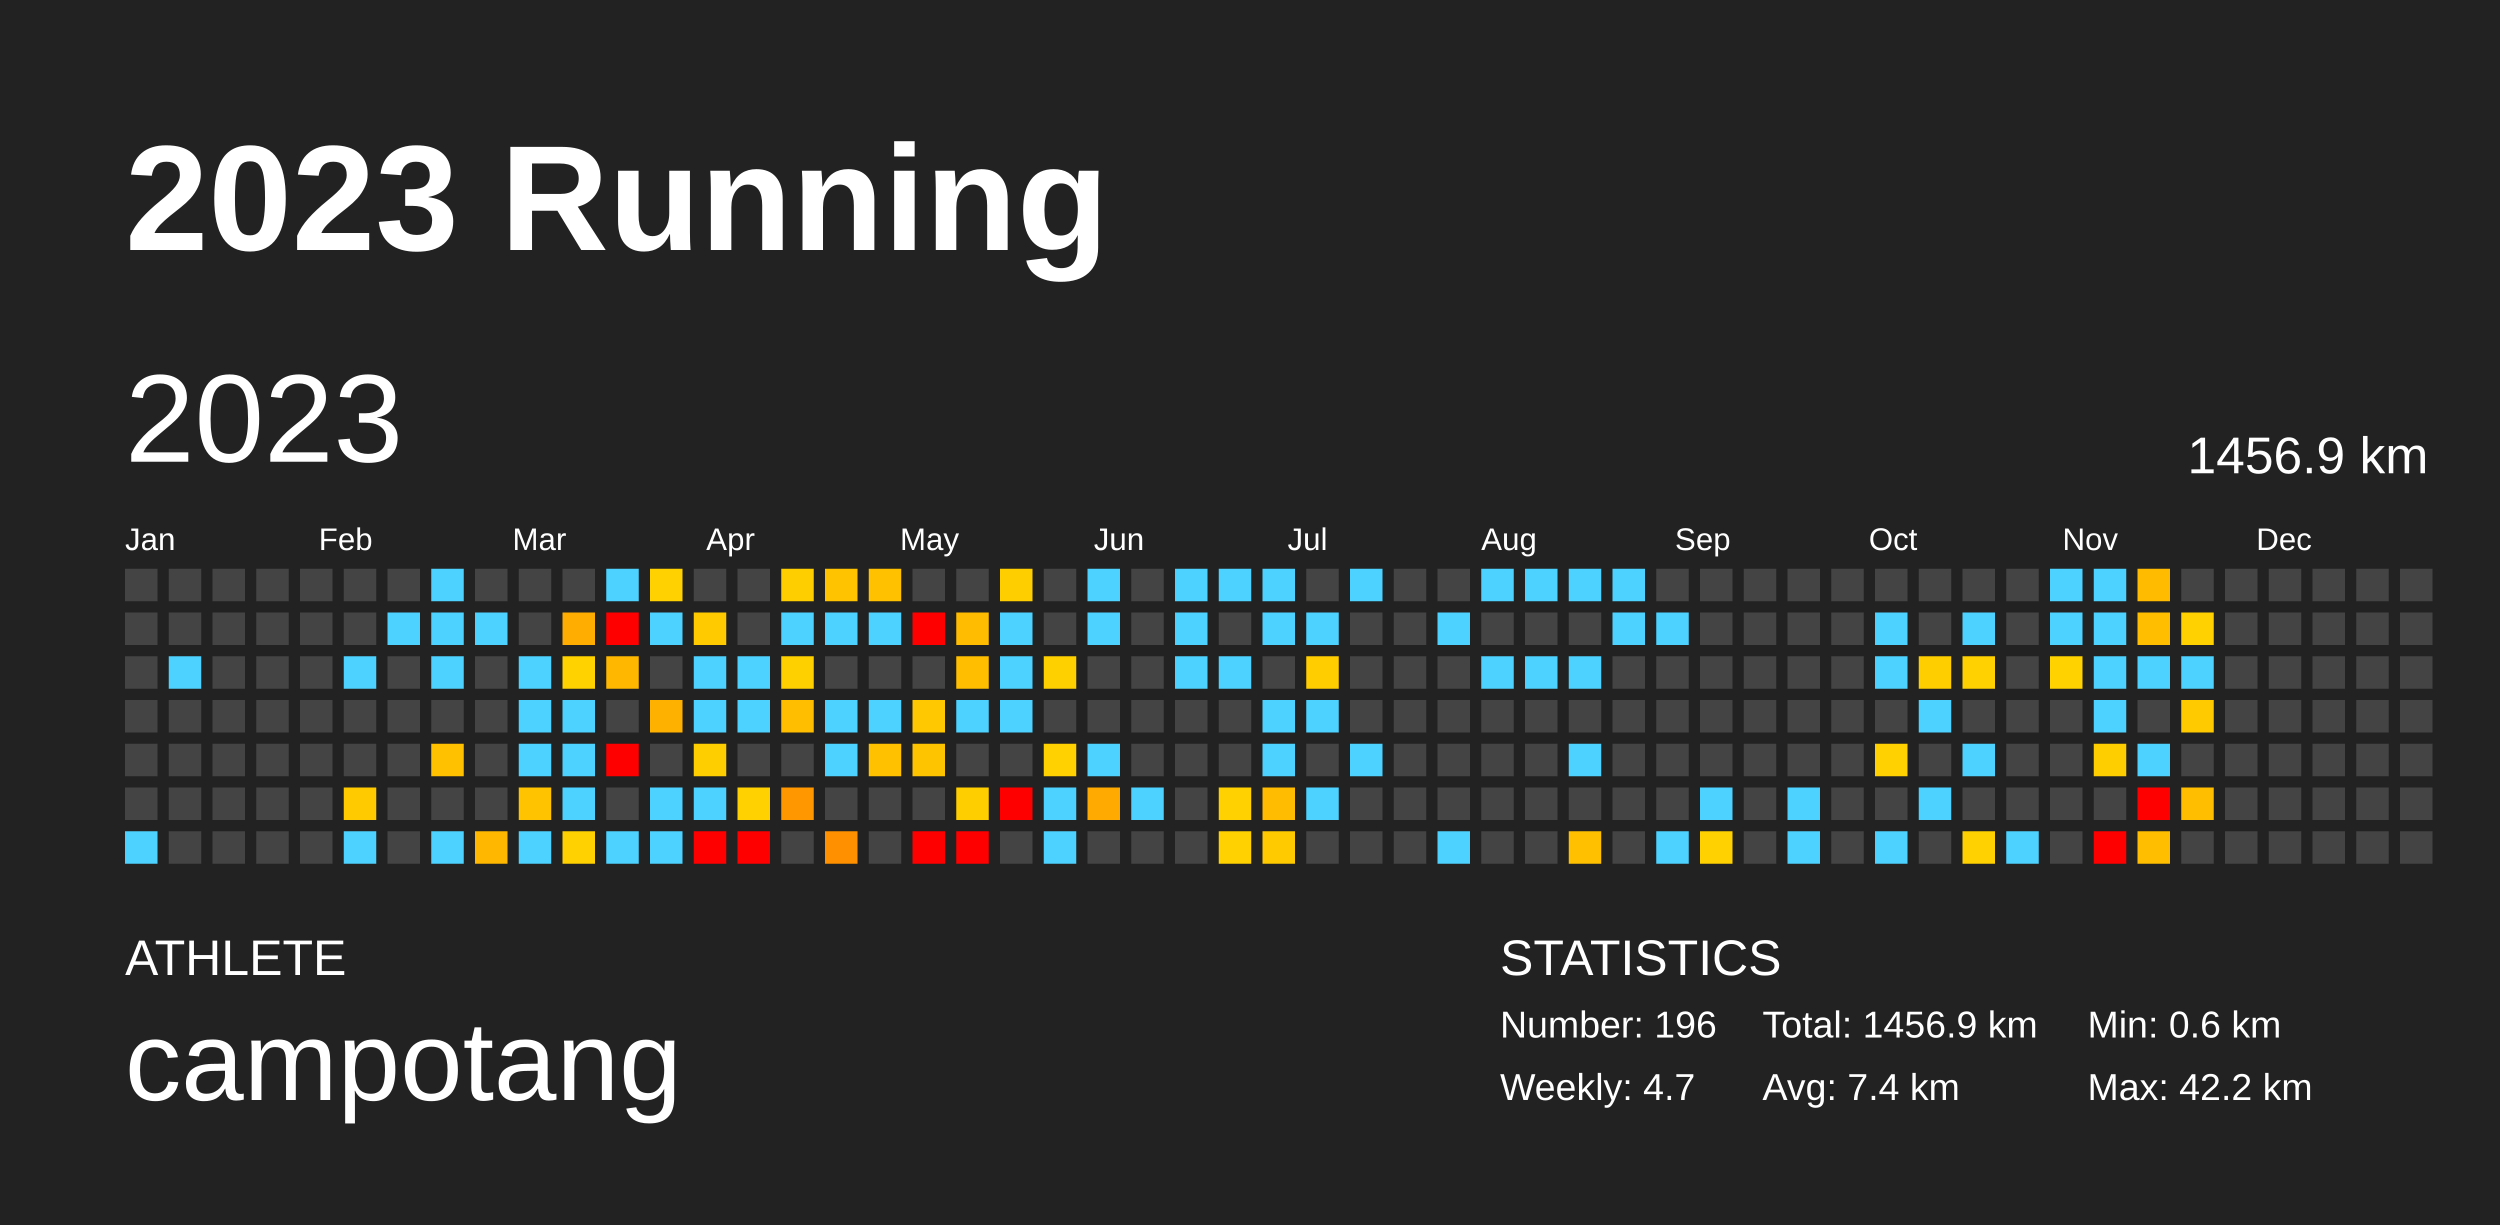
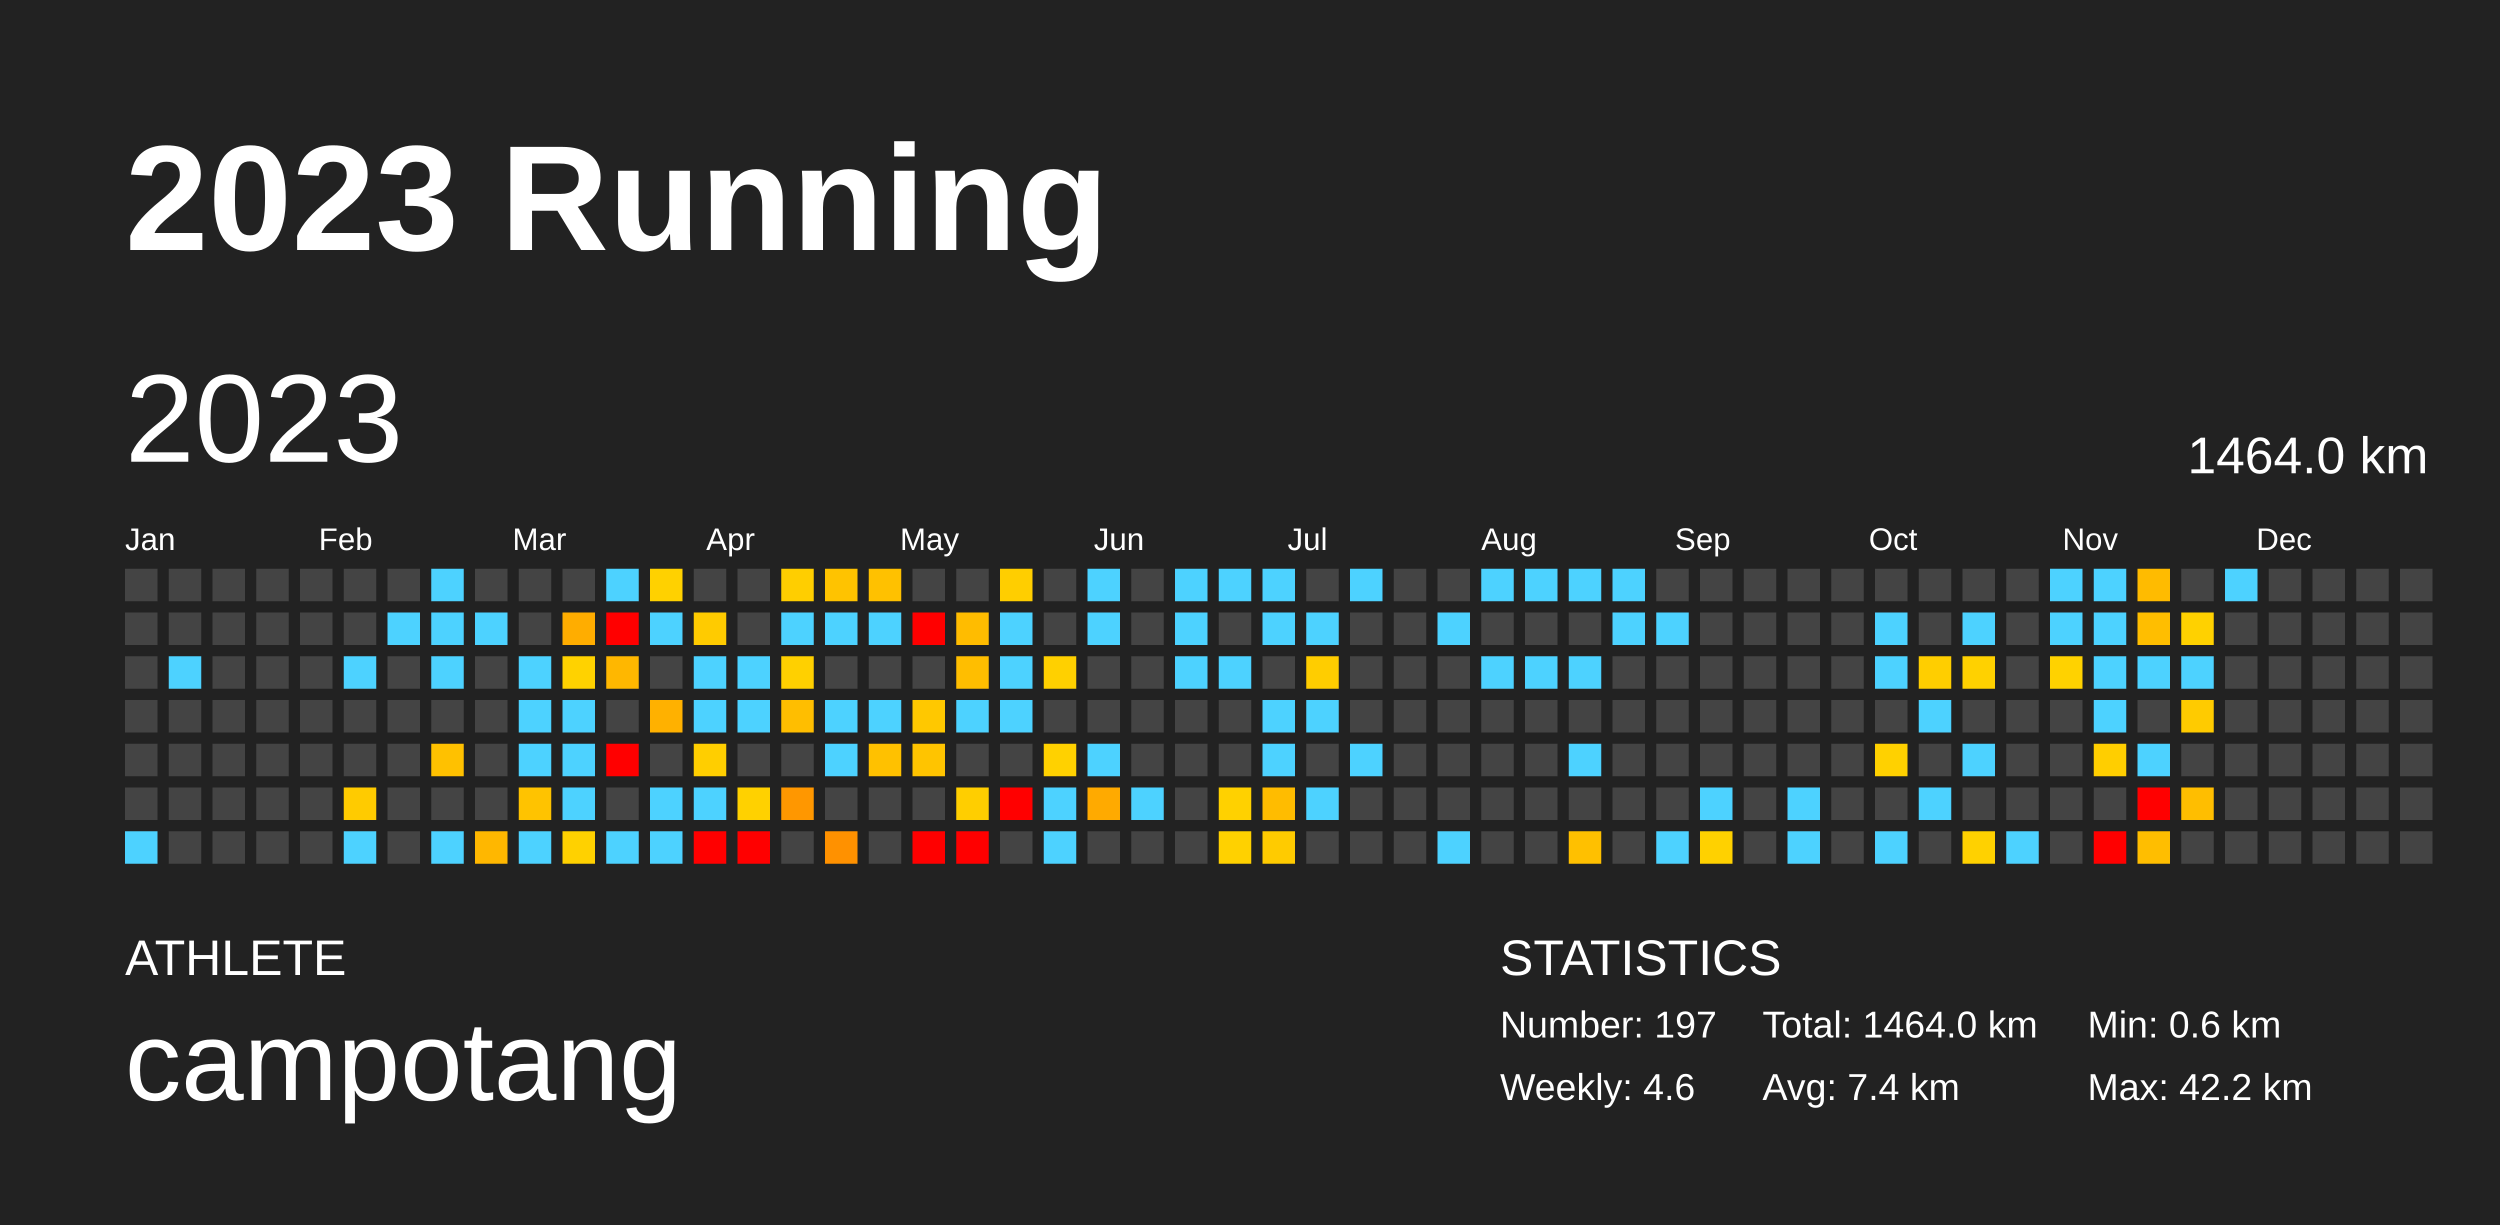
<svg xmlns="http://www.w3.org/2000/svg" baseProfile="full" height="98mm" version="1.1" viewBox="0,0,200,98" width="200mm">
  <defs />
  <rect fill="#222222" height="98" width="200" x="0" y="0" />
  <text fill="#FFFFFF" style="font-size:12px; font-family:Arial; font-weight:bold;" x="10" y="20">2023 Running</text>
  <text fill="#FFFFFF" style="font-size:4px; font-family:Arial" x="10" y="78">ATHLETE</text>
  <text fill="#FFFFFF" style="font-size:9px; font-family:Arial" x="10" y="88">campotang</text>
  <text fill="#FFFFFF" style="font-size:4px; font-family:Arial" x="120" y="78">STATISTICS</text>
-   <text fill="#FFFFFF" style="font-size:3px; font-family:Arial" x="120" y="83">Number: 196</text>
-   <text fill="#FFFFFF" style="font-size:3px; font-family:Arial" x="120" y="88">Weekly: 4.7</text>
-   <text fill="#FFFFFF" style="font-size:3px; font-family:Arial" x="141" y="83">Total: 1456.9 km</text>
+   <text fill="#FFFFFF" style="font-size:3px; font-family:Arial" x="120" y="83">Number: 197</text>
+   <text fill="#FFFFFF" style="font-size:3px; font-family:Arial" x="120" y="88">Weekly: 4.6</text>
+   <text fill="#FFFFFF" style="font-size:3px; font-family:Arial" x="141" y="83">Total: 1464.0 km</text>
  <text fill="#FFFFFF" style="font-size:3px; font-family:Arial" x="141" y="88">Avg: 7.4 km</text>
  <text fill="#FFFFFF" style="font-size:3px; font-family:Arial" x="167" y="83">Min: 0.6 km</text>
  <text fill="#FFFFFF" style="font-size:3px; font-family:Arial" x="167" y="88">Max: 42.2 km</text>
  <text dominant-baseline="hanging" fill="#FFFFFF" style="font-size:10.0px; font-family:Arial;" x="10" y="30">2023</text>
-   <text dominant-baseline="hanging" fill="#FFFFFF" style="font-size:4.125px; font-family:Arial;" x="175" y="35">1456.9 km</text>
+   <text dominant-baseline="hanging" fill="#FFFFFF" style="font-size:4.125px; font-family:Arial;" x="175" y="35">1464.0 km</text>
  <text fill="#FFFFFF" style="font-size:2.5px; font-family:Arial" x="10.0" y="44">Jan</text>
  <text fill="#FFFFFF" style="font-size:2.5px; font-family:Arial" x="25.5" y="44">Feb</text>
  <text fill="#FFFFFF" style="font-size:2.5px; font-family:Arial" x="41.0" y="44">Mar</text>
  <text fill="#FFFFFF" style="font-size:2.5px; font-family:Arial" x="56.5" y="44">Apr</text>
  <text fill="#FFFFFF" style="font-size:2.5px; font-family:Arial" x="72.0" y="44">May</text>
  <text fill="#FFFFFF" style="font-size:2.5px; font-family:Arial" x="87.5" y="44">Jun</text>
  <text fill="#FFFFFF" style="font-size:2.5px; font-family:Arial" x="103.0" y="44">Jul</text>
  <text fill="#FFFFFF" style="font-size:2.5px; font-family:Arial" x="118.5" y="44">Aug</text>
  <text fill="#FFFFFF" style="font-size:2.5px; font-family:Arial" x="134.0" y="44">Sep</text>
  <text fill="#FFFFFF" style="font-size:2.5px; font-family:Arial" x="149.5" y="44">Oct</text>
  <text fill="#FFFFFF" style="font-size:2.5px; font-family:Arial" x="165.0" y="44">Nov</text>
  <text fill="#FFFFFF" style="font-size:2.5px; font-family:Arial" x="180.5" y="44">Dec</text>
  <rect fill="#444444" height="2.6" width="2.6" x="10.0" y="45.5" />
  <rect fill="#444444" height="2.6" width="2.6" x="10.0" y="49.0" />
  <rect fill="#444444" height="2.6" width="2.6" x="10.0" y="52.5" />
  <rect fill="#444444" height="2.6" width="2.6" x="10.0" y="56.0" />
  <rect fill="#444444" height="2.6" width="2.6" x="10.0" y="59.5" />
  <rect fill="#444444" height="2.6" width="2.6" x="10.0" y="63.0" />
  <rect fill="#4dd2ff" height="2.6" width="2.6" x="10.0" y="66.5" />
  <rect fill="#444444" height="2.6" width="2.6" x="13.5" y="45.5" />
  <rect fill="#444444" height="2.6" width="2.6" x="13.5" y="49.0" />
  <rect fill="#4dd2ff" height="2.6" width="2.6" x="13.5" y="52.5" />
  <rect fill="#444444" height="2.6" width="2.6" x="13.5" y="56.0" />
  <rect fill="#444444" height="2.6" width="2.6" x="13.5" y="59.5" />
  <rect fill="#444444" height="2.6" width="2.6" x="13.5" y="63.0" />
  <rect fill="#444444" height="2.6" width="2.6" x="13.5" y="66.5" />
  <rect fill="#444444" height="2.6" width="2.6" x="17.0" y="45.5" />
  <rect fill="#444444" height="2.6" width="2.6" x="17.0" y="49.0" />
  <rect fill="#444444" height="2.6" width="2.6" x="17.0" y="52.5" />
  <rect fill="#444444" height="2.6" width="2.6" x="17.0" y="56.0" />
  <rect fill="#444444" height="2.6" width="2.6" x="17.0" y="59.5" />
  <rect fill="#444444" height="2.6" width="2.6" x="17.0" y="63.0" />
  <rect fill="#444444" height="2.6" width="2.6" x="17.0" y="66.5" />
  <rect fill="#444444" height="2.6" width="2.6" x="20.5" y="45.5" />
  <rect fill="#444444" height="2.6" width="2.6" x="20.5" y="49.0" />
  <rect fill="#444444" height="2.6" width="2.6" x="20.5" y="52.5" />
  <rect fill="#444444" height="2.6" width="2.6" x="20.5" y="56.0" />
  <rect fill="#444444" height="2.6" width="2.6" x="20.5" y="59.5" />
  <rect fill="#444444" height="2.6" width="2.6" x="20.5" y="63.0" />
  <rect fill="#444444" height="2.6" width="2.6" x="20.5" y="66.5" />
  <rect fill="#444444" height="2.6" width="2.6" x="24.0" y="45.5" />
  <rect fill="#444444" height="2.6" width="2.6" x="24.0" y="49.0" />
  <rect fill="#444444" height="2.6" width="2.6" x="24.0" y="52.5" />
  <rect fill="#444444" height="2.6" width="2.6" x="24.0" y="56.0" />
  <rect fill="#444444" height="2.6" width="2.6" x="24.0" y="59.5" />
  <rect fill="#444444" height="2.6" width="2.6" x="24.0" y="63.0" />
  <rect fill="#444444" height="2.6" width="2.6" x="24.0" y="66.5" />
  <rect fill="#444444" height="2.6" width="2.6" x="27.5" y="45.5" />
  <rect fill="#444444" height="2.6" width="2.6" x="27.5" y="49.0" />
  <rect fill="#4dd2ff" height="2.6" width="2.6" x="27.5" y="52.5" />
  <rect fill="#444444" height="2.6" width="2.6" x="27.5" y="56.0" />
  <rect fill="#444444" height="2.6" width="2.6" x="27.5" y="59.5" />
  <rect fill="#ffcb00" height="2.6" width="2.6" x="27.5" y="63.0" />
  <rect fill="#4dd2ff" height="2.6" width="2.6" x="27.5" y="66.5" />
  <rect fill="#444444" height="2.6" width="2.6" x="31.0" y="45.5" />
  <rect fill="#4dd2ff" height="2.6" width="2.6" x="31.0" y="49.0" />
  <rect fill="#444444" height="2.6" width="2.6" x="31.0" y="52.5" />
  <rect fill="#444444" height="2.6" width="2.6" x="31.0" y="56.0" />
  <rect fill="#444444" height="2.6" width="2.6" x="31.0" y="59.5" />
  <rect fill="#444444" height="2.6" width="2.6" x="31.0" y="63.0" />
  <rect fill="#444444" height="2.6" width="2.6" x="31.0" y="66.5" />
  <rect fill="#4dd2ff" height="2.6" width="2.6" x="34.5" y="45.5" />
  <rect fill="#4dd2ff" height="2.6" width="2.6" x="34.5" y="49.0" />
  <rect fill="#4dd2ff" height="2.6" width="2.6" x="34.5" y="52.5" />
  <rect fill="#444444" height="2.6" width="2.6" x="34.5" y="56.0" />
  <rect fill="#ffc100" height="2.6" width="2.6" x="34.5" y="59.5" />
  <rect fill="#444444" height="2.6" width="2.6" x="34.5" y="63.0" />
  <rect fill="#4dd2ff" height="2.6" width="2.6" x="34.5" y="66.5" />
  <rect fill="#444444" height="2.6" width="2.6" x="38.0" y="45.5" />
  <rect fill="#4dd2ff" height="2.6" width="2.6" x="38.0" y="49.0" />
  <rect fill="#444444" height="2.6" width="2.6" x="38.0" y="52.5" />
  <rect fill="#444444" height="2.6" width="2.6" x="38.0" y="56.0" />
  <rect fill="#444444" height="2.6" width="2.6" x="38.0" y="59.5" />
  <rect fill="#444444" height="2.6" width="2.6" x="38.0" y="63.0" />
  <rect fill="#ffb700" height="2.6" width="2.6" x="38.0" y="66.5" />
  <rect fill="#444444" height="2.6" width="2.6" x="41.5" y="45.5" />
  <rect fill="#444444" height="2.6" width="2.6" x="41.5" y="49.0" />
  <rect fill="#4dd2ff" height="2.6" width="2.6" x="41.5" y="52.5" />
  <rect fill="#4dd2ff" height="2.6" width="2.6" x="41.5" y="56.0" />
  <rect fill="#4dd2ff" height="2.6" width="2.6" x="41.5" y="59.5" />
  <rect fill="#ffc300" height="2.6" width="2.6" x="41.5" y="63.0" />
  <rect fill="#4dd2ff" height="2.6" width="2.6" x="41.5" y="66.5" />
  <rect fill="#444444" height="2.6" width="2.6" x="45.0" y="45.5" />
  <rect fill="#ffad00" height="2.6" width="2.6" x="45.0" y="49.0" />
  <rect fill="#ffd200" height="2.6" width="2.6" x="45.0" y="52.5" />
  <rect fill="#4dd2ff" height="2.6" width="2.6" x="45.0" y="56.0" />
  <rect fill="#4dd2ff" height="2.6" width="2.6" x="45.0" y="59.5" />
  <rect fill="#4dd2ff" height="2.6" width="2.6" x="45.0" y="63.0" />
  <rect fill="#ffd100" height="2.6" width="2.6" x="45.0" y="66.5" />
  <rect fill="#4dd2ff" height="2.6" width="2.6" x="48.5" y="45.5" />
  <rect fill="red" height="2.6" width="2.6" x="48.5" y="49.0" />
  <rect fill="#ffb700" height="2.6" width="2.6" x="48.5" y="52.5" />
  <rect fill="#444444" height="2.6" width="2.6" x="48.5" y="56.0" />
  <rect fill="red" height="2.6" width="2.6" x="48.5" y="59.5" />
  <rect fill="#444444" height="2.6" width="2.6" x="48.5" y="63.0" />
  <rect fill="#4dd2ff" height="2.6" width="2.6" x="48.5" y="66.5" />
  <rect fill="#ffd100" height="2.6" width="2.6" x="52.0" y="45.5" />
  <rect fill="#4dd2ff" height="2.6" width="2.6" x="52.0" y="49.0" />
  <rect fill="#444444" height="2.6" width="2.6" x="52.0" y="52.5" />
  <rect fill="#ffb100" height="2.6" width="2.6" x="52.0" y="56.0" />
  <rect fill="#444444" height="2.6" width="2.6" x="52.0" y="59.5" />
  <rect fill="#4dd2ff" height="2.6" width="2.6" x="52.0" y="63.0" />
  <rect fill="#4dd2ff" height="2.6" width="2.6" x="52.0" y="66.5" />
  <rect fill="#444444" height="2.6" width="2.6" x="55.5" y="45.5" />
  <rect fill="#ffcb00" height="2.6" width="2.6" x="55.5" y="49.0" />
  <rect fill="#4dd2ff" height="2.6" width="2.6" x="55.5" y="52.5" />
  <rect fill="#4dd2ff" height="2.6" width="2.6" x="55.5" y="56.0" />
  <rect fill="#ffce00" height="2.6" width="2.6" x="55.5" y="59.5" />
  <rect fill="#4dd2ff" height="2.6" width="2.6" x="55.5" y="63.0" />
  <rect fill="red" height="2.6" width="2.6" x="55.5" y="66.5" />
  <rect fill="#444444" height="2.6" width="2.6" x="59.0" y="45.5" />
  <rect fill="#444444" height="2.6" width="2.6" x="59.0" y="49.0" />
  <rect fill="#4dd2ff" height="2.6" width="2.6" x="59.0" y="52.5" />
  <rect fill="#4dd2ff" height="2.6" width="2.6" x="59.0" y="56.0" />
  <rect fill="#444444" height="2.6" width="2.6" x="59.0" y="59.5" />
  <rect fill="#ffd100" height="2.6" width="2.6" x="59.0" y="63.0" />
  <rect fill="red" height="2.6" width="2.6" x="59.0" y="66.5" />
  <rect fill="#ffce00" height="2.6" width="2.6" x="62.5" y="45.5" />
  <rect fill="#4dd2ff" height="2.6" width="2.6" x="62.5" y="49.0" />
  <rect fill="#ffd000" height="2.6" width="2.6" x="62.5" y="52.5" />
  <rect fill="#ffbe00" height="2.6" width="2.6" x="62.5" y="56.0" />
  <rect fill="#444444" height="2.6" width="2.6" x="62.5" y="59.5" />
  <rect fill="#ff9700" height="2.6" width="2.6" x="62.5" y="63.0" />
  <rect fill="#444444" height="2.6" width="2.6" x="62.5" y="66.5" />
  <rect fill="#ffc300" height="2.6" width="2.6" x="66.0" y="45.5" />
  <rect fill="#4dd2ff" height="2.6" width="2.6" x="66.0" y="49.0" />
  <rect fill="#444444" height="2.6" width="2.6" x="66.0" y="52.5" />
  <rect fill="#4dd2ff" height="2.6" width="2.6" x="66.0" y="56.0" />
  <rect fill="#4dd2ff" height="2.6" width="2.6" x="66.0" y="59.5" />
  <rect fill="#444444" height="2.6" width="2.6" x="66.0" y="63.0" />
  <rect fill="#ff9100" height="2.6" width="2.6" x="66.0" y="66.5" />
  <rect fill="#ffc100" height="2.6" width="2.6" x="69.5" y="45.5" />
  <rect fill="#4dd2ff" height="2.6" width="2.6" x="69.5" y="49.0" />
  <rect fill="#444444" height="2.6" width="2.6" x="69.5" y="52.5" />
  <rect fill="#4dd2ff" height="2.6" width="2.6" x="69.5" y="56.0" />
  <rect fill="#ffc100" height="2.6" width="2.6" x="69.5" y="59.5" />
  <rect fill="#444444" height="2.6" width="2.6" x="69.5" y="63.0" />
  <rect fill="#444444" height="2.6" width="2.6" x="69.5" y="66.5" />
  <rect fill="#444444" height="2.6" width="2.6" x="73.0" y="45.5" />
  <rect fill="red" height="2.6" width="2.6" x="73.0" y="49.0" />
  <rect fill="#444444" height="2.6" width="2.6" x="73.0" y="52.5" />
  <rect fill="#ffc800" height="2.6" width="2.6" x="73.0" y="56.0" />
  <rect fill="#ffc400" height="2.6" width="2.6" x="73.0" y="59.5" />
  <rect fill="#444444" height="2.6" width="2.6" x="73.0" y="63.0" />
  <rect fill="red" height="2.6" width="2.6" x="73.0" y="66.5" />
  <rect fill="#444444" height="2.6" width="2.6" x="76.5" y="45.5" />
  <rect fill="#ffbc00" height="2.6" width="2.6" x="76.5" y="49.0" />
  <rect fill="#ffbe00" height="2.6" width="2.6" x="76.5" y="52.5" />
  <rect fill="#4dd2ff" height="2.6" width="2.6" x="76.5" y="56.0" />
  <rect fill="#444444" height="2.6" width="2.6" x="76.5" y="59.5" />
  <rect fill="#ffce00" height="2.6" width="2.6" x="76.5" y="63.0" />
  <rect fill="red" height="2.6" width="2.6" x="76.5" y="66.5" />
  <rect fill="#ffce00" height="2.6" width="2.6" x="80.0" y="45.5" />
  <rect fill="#4dd2ff" height="2.6" width="2.6" x="80.0" y="49.0" />
  <rect fill="#4dd2ff" height="2.6" width="2.6" x="80.0" y="52.5" />
  <rect fill="#4dd2ff" height="2.6" width="2.6" x="80.0" y="56.0" />
  <rect fill="#444444" height="2.6" width="2.6" x="80.0" y="59.5" />
  <rect fill="red" height="2.6" width="2.6" x="80.0" y="63.0" />
  <rect fill="#444444" height="2.6" width="2.6" x="80.0" y="66.5" />
  <rect fill="#444444" height="2.6" width="2.6" x="83.5" y="45.5" />
  <rect fill="#444444" height="2.6" width="2.6" x="83.5" y="49.0" />
  <rect fill="#ffd000" height="2.6" width="2.6" x="83.5" y="52.5" />
  <rect fill="#444444" height="2.6" width="2.6" x="83.5" y="56.0" />
  <rect fill="#ffd100" height="2.6" width="2.6" x="83.5" y="59.5" />
  <rect fill="#4dd2ff" height="2.6" width="2.6" x="83.5" y="63.0" />
  <rect fill="#4dd2ff" height="2.6" width="2.6" x="83.5" y="66.5" />
  <rect fill="#4dd2ff" height="2.6" width="2.6" x="87.0" y="45.5" />
  <rect fill="#4dd2ff" height="2.6" width="2.6" x="87.0" y="49.0" />
  <rect fill="#444444" height="2.6" width="2.6" x="87.0" y="52.5" />
  <rect fill="#444444" height="2.6" width="2.6" x="87.0" y="56.0" />
  <rect fill="#4dd2ff" height="2.6" width="2.6" x="87.0" y="59.5" />
  <rect fill="#ffaa00" height="2.6" width="2.6" x="87.0" y="63.0" />
  <rect fill="#444444" height="2.6" width="2.6" x="87.0" y="66.5" />
  <rect fill="#444444" height="2.6" width="2.6" x="90.5" y="45.5" />
  <rect fill="#444444" height="2.6" width="2.6" x="90.5" y="49.0" />
  <rect fill="#444444" height="2.6" width="2.6" x="90.5" y="52.5" />
  <rect fill="#444444" height="2.6" width="2.6" x="90.5" y="56.0" />
  <rect fill="#444444" height="2.6" width="2.6" x="90.5" y="59.5" />
  <rect fill="#4dd2ff" height="2.6" width="2.6" x="90.5" y="63.0" />
  <rect fill="#444444" height="2.6" width="2.6" x="90.5" y="66.5" />
  <rect fill="#4dd2ff" height="2.6" width="2.6" x="94.0" y="45.5" />
  <rect fill="#4dd2ff" height="2.6" width="2.6" x="94.0" y="49.0" />
  <rect fill="#4dd2ff" height="2.6" width="2.6" x="94.0" y="52.5" />
  <rect fill="#444444" height="2.6" width="2.6" x="94.0" y="56.0" />
  <rect fill="#444444" height="2.6" width="2.6" x="94.0" y="59.5" />
  <rect fill="#444444" height="2.6" width="2.6" x="94.0" y="63.0" />
  <rect fill="#444444" height="2.6" width="2.6" x="94.0" y="66.5" />
  <rect fill="#4dd2ff" height="2.6" width="2.6" x="97.5" y="45.5" />
  <rect fill="#444444" height="2.6" width="2.6" x="97.5" y="49.0" />
  <rect fill="#4dd2ff" height="2.6" width="2.6" x="97.5" y="52.5" />
  <rect fill="#444444" height="2.6" width="2.6" x="97.5" y="56.0" />
  <rect fill="#444444" height="2.6" width="2.6" x="97.5" y="59.5" />
  <rect fill="#ffd100" height="2.6" width="2.6" x="97.5" y="63.0" />
  <rect fill="#ffd100" height="2.6" width="2.6" x="97.5" y="66.5" />
  <rect fill="#4dd2ff" height="2.6" width="2.6" x="101.0" y="45.5" />
  <rect fill="#4dd2ff" height="2.6" width="2.6" x="101.0" y="49.0" />
  <rect fill="#444444" height="2.6" width="2.6" x="101.0" y="52.5" />
  <rect fill="#4dd2ff" height="2.6" width="2.6" x="101.0" y="56.0" />
  <rect fill="#4dd2ff" height="2.6" width="2.6" x="101.0" y="59.5" />
  <rect fill="#ffbc00" height="2.6" width="2.6" x="101.0" y="63.0" />
  <rect fill="#ffcb00" height="2.6" width="2.6" x="101.0" y="66.5" />
  <rect fill="#444444" height="2.6" width="2.6" x="104.5" y="45.5" />
  <rect fill="#4dd2ff" height="2.6" width="2.6" x="104.5" y="49.0" />
  <rect fill="#ffcd00" height="2.6" width="2.6" x="104.5" y="52.5" />
  <rect fill="#4dd2ff" height="2.6" width="2.6" x="104.5" y="56.0" />
  <rect fill="#444444" height="2.6" width="2.6" x="104.5" y="59.5" />
  <rect fill="#4dd2ff" height="2.6" width="2.6" x="104.5" y="63.0" />
  <rect fill="#444444" height="2.6" width="2.6" x="104.5" y="66.5" />
  <rect fill="#4dd2ff" height="2.6" width="2.6" x="108.0" y="45.5" />
  <rect fill="#444444" height="2.6" width="2.6" x="108.0" y="49.0" />
  <rect fill="#444444" height="2.6" width="2.6" x="108.0" y="52.5" />
  <rect fill="#444444" height="2.6" width="2.6" x="108.0" y="56.0" />
  <rect fill="#4dd2ff" height="2.6" width="2.6" x="108.0" y="59.5" />
  <rect fill="#444444" height="2.6" width="2.6" x="108.0" y="63.0" />
  <rect fill="#444444" height="2.6" width="2.6" x="108.0" y="66.5" />
  <rect fill="#444444" height="2.6" width="2.6" x="111.5" y="45.5" />
  <rect fill="#444444" height="2.6" width="2.6" x="111.5" y="49.0" />
  <rect fill="#444444" height="2.6" width="2.6" x="111.5" y="52.5" />
  <rect fill="#444444" height="2.6" width="2.6" x="111.5" y="56.0" />
  <rect fill="#444444" height="2.6" width="2.6" x="111.5" y="59.5" />
  <rect fill="#444444" height="2.6" width="2.6" x="111.5" y="63.0" />
  <rect fill="#444444" height="2.6" width="2.6" x="111.5" y="66.5" />
  <rect fill="#444444" height="2.6" width="2.6" x="115.0" y="45.5" />
  <rect fill="#4dd2ff" height="2.6" width="2.6" x="115.0" y="49.0" />
  <rect fill="#444444" height="2.6" width="2.6" x="115.0" y="52.5" />
  <rect fill="#444444" height="2.6" width="2.6" x="115.0" y="56.0" />
  <rect fill="#444444" height="2.6" width="2.6" x="115.0" y="59.5" />
  <rect fill="#444444" height="2.6" width="2.6" x="115.0" y="63.0" />
  <rect fill="#4dd2ff" height="2.6" width="2.6" x="115.0" y="66.5" />
  <rect fill="#4dd2ff" height="2.6" width="2.6" x="118.5" y="45.5" />
  <rect fill="#444444" height="2.6" width="2.6" x="118.5" y="49.0" />
  <rect fill="#4dd2ff" height="2.6" width="2.6" x="118.5" y="52.5" />
  <rect fill="#444444" height="2.6" width="2.6" x="118.5" y="56.0" />
  <rect fill="#444444" height="2.6" width="2.6" x="118.5" y="59.5" />
  <rect fill="#444444" height="2.6" width="2.6" x="118.5" y="63.0" />
  <rect fill="#444444" height="2.6" width="2.6" x="118.5" y="66.5" />
  <rect fill="#4dd2ff" height="2.6" width="2.6" x="122.0" y="45.5" />
  <rect fill="#444444" height="2.6" width="2.6" x="122.0" y="49.0" />
  <rect fill="#4dd2ff" height="2.6" width="2.6" x="122.0" y="52.5" />
  <rect fill="#444444" height="2.6" width="2.6" x="122.0" y="56.0" />
  <rect fill="#444444" height="2.6" width="2.6" x="122.0" y="59.5" />
  <rect fill="#444444" height="2.6" width="2.6" x="122.0" y="63.0" />
  <rect fill="#444444" height="2.6" width="2.6" x="122.0" y="66.5" />
  <rect fill="#4dd2ff" height="2.6" width="2.6" x="125.5" y="45.5" />
  <rect fill="#444444" height="2.6" width="2.6" x="125.5" y="49.0" />
  <rect fill="#4dd2ff" height="2.6" width="2.6" x="125.5" y="52.5" />
  <rect fill="#444444" height="2.6" width="2.6" x="125.5" y="56.0" />
  <rect fill="#4dd2ff" height="2.6" width="2.6" x="125.5" y="59.5" />
  <rect fill="#444444" height="2.6" width="2.6" x="125.5" y="63.0" />
  <rect fill="#ffc000" height="2.6" width="2.6" x="125.5" y="66.5" />
  <rect fill="#4dd2ff" height="2.6" width="2.6" x="129.0" y="45.5" />
  <rect fill="#4dd2ff" height="2.6" width="2.6" x="129.0" y="49.0" />
  <rect fill="#444444" height="2.6" width="2.6" x="129.0" y="52.5" />
  <rect fill="#444444" height="2.6" width="2.6" x="129.0" y="56.0" />
  <rect fill="#444444" height="2.6" width="2.6" x="129.0" y="59.5" />
  <rect fill="#444444" height="2.6" width="2.6" x="129.0" y="63.0" />
  <rect fill="#444444" height="2.6" width="2.6" x="129.0" y="66.5" />
  <rect fill="#444444" height="2.6" width="2.6" x="132.5" y="45.5" />
  <rect fill="#4dd2ff" height="2.6" width="2.6" x="132.5" y="49.0" />
  <rect fill="#444444" height="2.6" width="2.6" x="132.5" y="52.5" />
  <rect fill="#444444" height="2.6" width="2.6" x="132.5" y="56.0" />
  <rect fill="#444444" height="2.6" width="2.6" x="132.5" y="59.5" />
  <rect fill="#444444" height="2.6" width="2.6" x="132.5" y="63.0" />
  <rect fill="#4dd2ff" height="2.6" width="2.6" x="132.5" y="66.5" />
  <rect fill="#444444" height="2.6" width="2.6" x="136.0" y="45.5" />
  <rect fill="#444444" height="2.6" width="2.6" x="136.0" y="49.0" />
  <rect fill="#444444" height="2.6" width="2.6" x="136.0" y="52.5" />
  <rect fill="#444444" height="2.6" width="2.6" x="136.0" y="56.0" />
  <rect fill="#444444" height="2.6" width="2.6" x="136.0" y="59.5" />
  <rect fill="#4dd2ff" height="2.6" width="2.6" x="136.0" y="63.0" />
  <rect fill="#ffd100" height="2.6" width="2.6" x="136.0" y="66.5" />
  <rect fill="#444444" height="2.6" width="2.6" x="139.5" y="45.5" />
  <rect fill="#444444" height="2.6" width="2.6" x="139.5" y="49.0" />
  <rect fill="#444444" height="2.6" width="2.6" x="139.5" y="52.5" />
  <rect fill="#444444" height="2.6" width="2.6" x="139.5" y="56.0" />
  <rect fill="#444444" height="2.6" width="2.6" x="139.5" y="59.5" />
  <rect fill="#444444" height="2.6" width="2.6" x="139.5" y="63.0" />
  <rect fill="#444444" height="2.6" width="2.6" x="139.5" y="66.5" />
  <rect fill="#444444" height="2.6" width="2.6" x="143.0" y="45.5" />
  <rect fill="#444444" height="2.6" width="2.6" x="143.0" y="49.0" />
  <rect fill="#444444" height="2.6" width="2.6" x="143.0" y="52.5" />
  <rect fill="#444444" height="2.6" width="2.6" x="143.0" y="56.0" />
  <rect fill="#444444" height="2.6" width="2.6" x="143.0" y="59.5" />
  <rect fill="#4dd2ff" height="2.6" width="2.6" x="143.0" y="63.0" />
  <rect fill="#4dd2ff" height="2.6" width="2.6" x="143.0" y="66.5" />
  <rect fill="#444444" height="2.6" width="2.6" x="146.5" y="45.5" />
  <rect fill="#444444" height="2.6" width="2.6" x="146.5" y="49.0" />
  <rect fill="#444444" height="2.6" width="2.6" x="146.5" y="52.5" />
  <rect fill="#444444" height="2.6" width="2.6" x="146.5" y="56.0" />
  <rect fill="#444444" height="2.6" width="2.6" x="146.5" y="59.5" />
  <rect fill="#444444" height="2.6" width="2.6" x="146.5" y="63.0" />
  <rect fill="#444444" height="2.6" width="2.6" x="146.5" y="66.5" />
  <rect fill="#444444" height="2.6" width="2.6" x="150.0" y="45.5" />
  <rect fill="#4dd2ff" height="2.6" width="2.6" x="150.0" y="49.0" />
  <rect fill="#4dd2ff" height="2.6" width="2.6" x="150.0" y="52.5" />
  <rect fill="#444444" height="2.6" width="2.6" x="150.0" y="56.0" />
  <rect fill="#ffd100" height="2.6" width="2.6" x="150.0" y="59.5" />
  <rect fill="#444444" height="2.6" width="2.6" x="150.0" y="63.0" />
  <rect fill="#4dd2ff" height="2.6" width="2.6" x="150.0" y="66.5" />
  <rect fill="#444444" height="2.6" width="2.6" x="153.5" y="45.5" />
  <rect fill="#444444" height="2.6" width="2.6" x="153.5" y="49.0" />
  <rect fill="#ffce00" height="2.6" width="2.6" x="153.5" y="52.5" />
  <rect fill="#4dd2ff" height="2.6" width="2.6" x="153.5" y="56.0" />
  <rect fill="#444444" height="2.6" width="2.6" x="153.5" y="59.5" />
  <rect fill="#4dd2ff" height="2.6" width="2.6" x="153.5" y="63.0" />
  <rect fill="#444444" height="2.6" width="2.6" x="153.5" y="66.5" />
  <rect fill="#444444" height="2.6" width="2.6" x="157.0" y="45.5" />
  <rect fill="#4dd2ff" height="2.6" width="2.6" x="157.0" y="49.0" />
  <rect fill="#ffd100" height="2.6" width="2.6" x="157.0" y="52.5" />
  <rect fill="#444444" height="2.6" width="2.6" x="157.0" y="56.0" />
  <rect fill="#4dd2ff" height="2.6" width="2.6" x="157.0" y="59.5" />
  <rect fill="#444444" height="2.6" width="2.6" x="157.0" y="63.0" />
  <rect fill="#ffd100" height="2.6" width="2.6" x="157.0" y="66.5" />
  <rect fill="#444444" height="2.6" width="2.6" x="160.5" y="45.5" />
  <rect fill="#444444" height="2.6" width="2.6" x="160.5" y="49.0" />
  <rect fill="#444444" height="2.6" width="2.6" x="160.5" y="52.5" />
  <rect fill="#444444" height="2.6" width="2.6" x="160.5" y="56.0" />
  <rect fill="#444444" height="2.6" width="2.6" x="160.5" y="59.5" />
  <rect fill="#444444" height="2.6" width="2.6" x="160.5" y="63.0" />
  <rect fill="#4dd2ff" height="2.6" width="2.6" x="160.5" y="66.5" />
  <rect fill="#4dd2ff" height="2.6" width="2.6" x="164.0" y="45.5" />
  <rect fill="#4dd2ff" height="2.6" width="2.6" x="164.0" y="49.0" />
  <rect fill="#ffd200" height="2.6" width="2.6" x="164.0" y="52.5" />
  <rect fill="#444444" height="2.6" width="2.6" x="164.0" y="56.0" />
  <rect fill="#444444" height="2.6" width="2.6" x="164.0" y="59.5" />
  <rect fill="#444444" height="2.6" width="2.6" x="164.0" y="63.0" />
  <rect fill="#444444" height="2.6" width="2.6" x="164.0" y="66.5" />
  <rect fill="#4dd2ff" height="2.6" width="2.6" x="167.5" y="45.5" />
  <rect fill="#4dd2ff" height="2.6" width="2.6" x="167.5" y="49.0" />
  <rect fill="#4dd2ff" height="2.6" width="2.6" x="167.5" y="52.5" />
  <rect fill="#4dd2ff" height="2.6" width="2.6" x="167.5" y="56.0" />
  <rect fill="#ffce00" height="2.6" width="2.6" x="167.5" y="59.5" />
  <rect fill="#444444" height="2.6" width="2.6" x="167.5" y="63.0" />
  <rect fill="red" height="2.6" width="2.6" x="167.5" y="66.5" />
  <rect fill="#ffbb00" height="2.6" width="2.6" x="171.0" y="45.5" />
  <rect fill="#ffbe00" height="2.6" width="2.6" x="171.0" y="49.0" />
  <rect fill="#4dd2ff" height="2.6" width="2.6" x="171.0" y="52.5" />
  <rect fill="#444444" height="2.6" width="2.6" x="171.0" y="56.0" />
  <rect fill="#4dd2ff" height="2.6" width="2.6" x="171.0" y="59.5" />
  <rect fill="red" height="2.6" width="2.6" x="171.0" y="63.0" />
  <rect fill="#ffbe00" height="2.6" width="2.6" x="171.0" y="66.5" />
  <rect fill="#444444" height="2.6" width="2.6" x="174.5" y="45.5" />
  <rect fill="#ffd100" height="2.6" width="2.6" x="174.5" y="49.0" />
  <rect fill="#4dd2ff" height="2.6" width="2.6" x="174.5" y="52.5" />
  <rect fill="#ffcb00" height="2.6" width="2.6" x="174.5" y="56.0" />
  <rect fill="#444444" height="2.6" width="2.6" x="174.5" y="59.5" />
  <rect fill="#ffbe00" height="2.6" width="2.6" x="174.5" y="63.0" />
  <rect fill="#444444" height="2.6" width="2.6" x="174.5" y="66.5" />
-   <rect fill="#444444" height="2.6" width="2.6" x="178.0" y="45.5" />
+   <rect fill="#4dd2ff" height="2.6" width="2.6" x="178.0" y="45.5" />
  <rect fill="#444444" height="2.6" width="2.6" x="178.0" y="49.0" />
  <rect fill="#444444" height="2.6" width="2.6" x="178.0" y="52.5" />
  <rect fill="#444444" height="2.6" width="2.6" x="178.0" y="56.0" />
  <rect fill="#444444" height="2.6" width="2.6" x="178.0" y="59.5" />
  <rect fill="#444444" height="2.6" width="2.6" x="178.0" y="63.0" />
  <rect fill="#444444" height="2.6" width="2.6" x="178.0" y="66.5" />
  <rect fill="#444444" height="2.6" width="2.6" x="181.5" y="45.5" />
  <rect fill="#444444" height="2.6" width="2.6" x="181.5" y="49.0" />
  <rect fill="#444444" height="2.6" width="2.6" x="181.5" y="52.5" />
  <rect fill="#444444" height="2.6" width="2.6" x="181.5" y="56.0" />
  <rect fill="#444444" height="2.6" width="2.6" x="181.5" y="59.5" />
  <rect fill="#444444" height="2.6" width="2.6" x="181.5" y="63.0" />
  <rect fill="#444444" height="2.6" width="2.6" x="181.5" y="66.5" />
  <rect fill="#444444" height="2.6" width="2.6" x="185.0" y="45.5" />
  <rect fill="#444444" height="2.6" width="2.6" x="185.0" y="49.0" />
  <rect fill="#444444" height="2.6" width="2.6" x="185.0" y="52.5" />
  <rect fill="#444444" height="2.6" width="2.6" x="185.0" y="56.0" />
  <rect fill="#444444" height="2.6" width="2.6" x="185.0" y="59.5" />
  <rect fill="#444444" height="2.6" width="2.6" x="185.0" y="63.0" />
  <rect fill="#444444" height="2.6" width="2.6" x="185.0" y="66.5" />
  <rect fill="#444444" height="2.6" width="2.6" x="188.5" y="45.5" />
  <rect fill="#444444" height="2.6" width="2.6" x="188.5" y="49.0" />
  <rect fill="#444444" height="2.6" width="2.6" x="188.5" y="52.5" />
  <rect fill="#444444" height="2.6" width="2.6" x="188.5" y="56.0" />
  <rect fill="#444444" height="2.6" width="2.6" x="188.5" y="59.5" />
  <rect fill="#444444" height="2.6" width="2.6" x="188.5" y="63.0" />
  <rect fill="#444444" height="2.6" width="2.6" x="188.5" y="66.5" />
  <rect fill="#444444" height="2.6" width="2.6" x="192.0" y="45.5" />
  <rect fill="#444444" height="2.6" width="2.6" x="192.0" y="49.0" />
  <rect fill="#444444" height="2.6" width="2.6" x="192.0" y="52.5" />
  <rect fill="#444444" height="2.6" width="2.6" x="192.0" y="56.0" />
  <rect fill="#444444" height="2.6" width="2.6" x="192.0" y="59.5" />
  <rect fill="#444444" height="2.6" width="2.6" x="192.0" y="63.0" />
  <rect fill="#444444" height="2.6" width="2.6" x="192.0" y="66.5" />
</svg>
